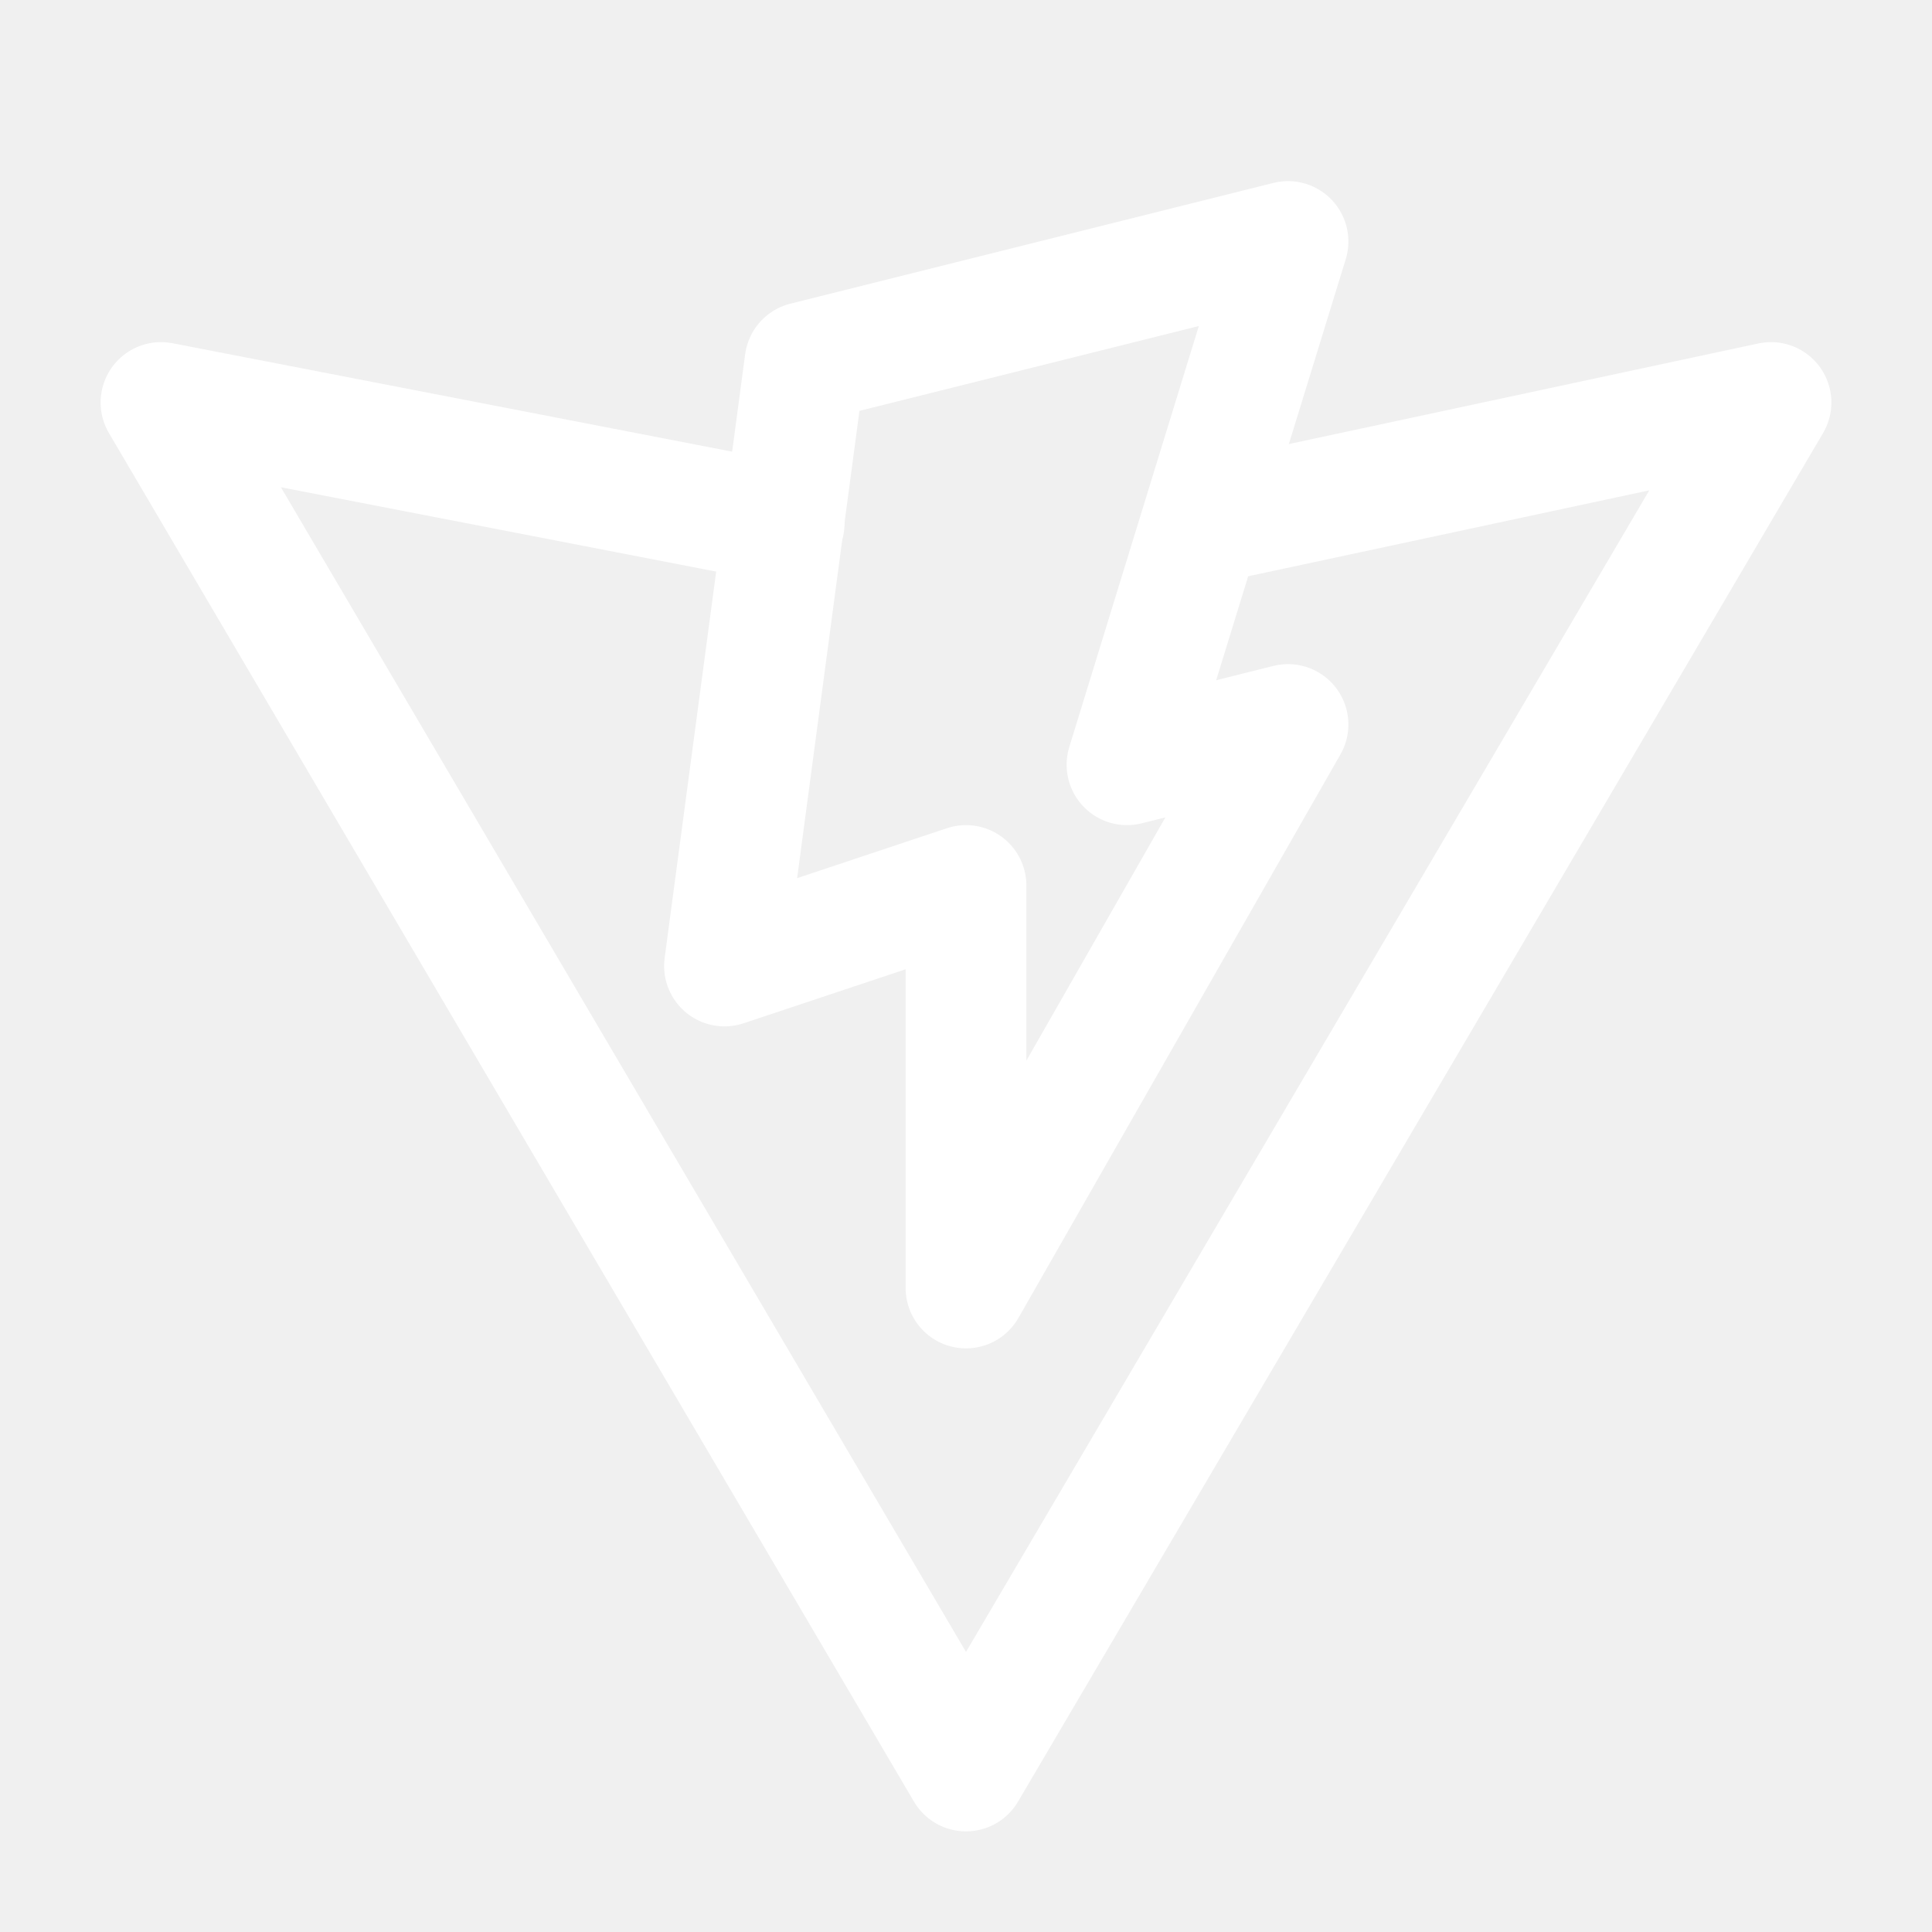
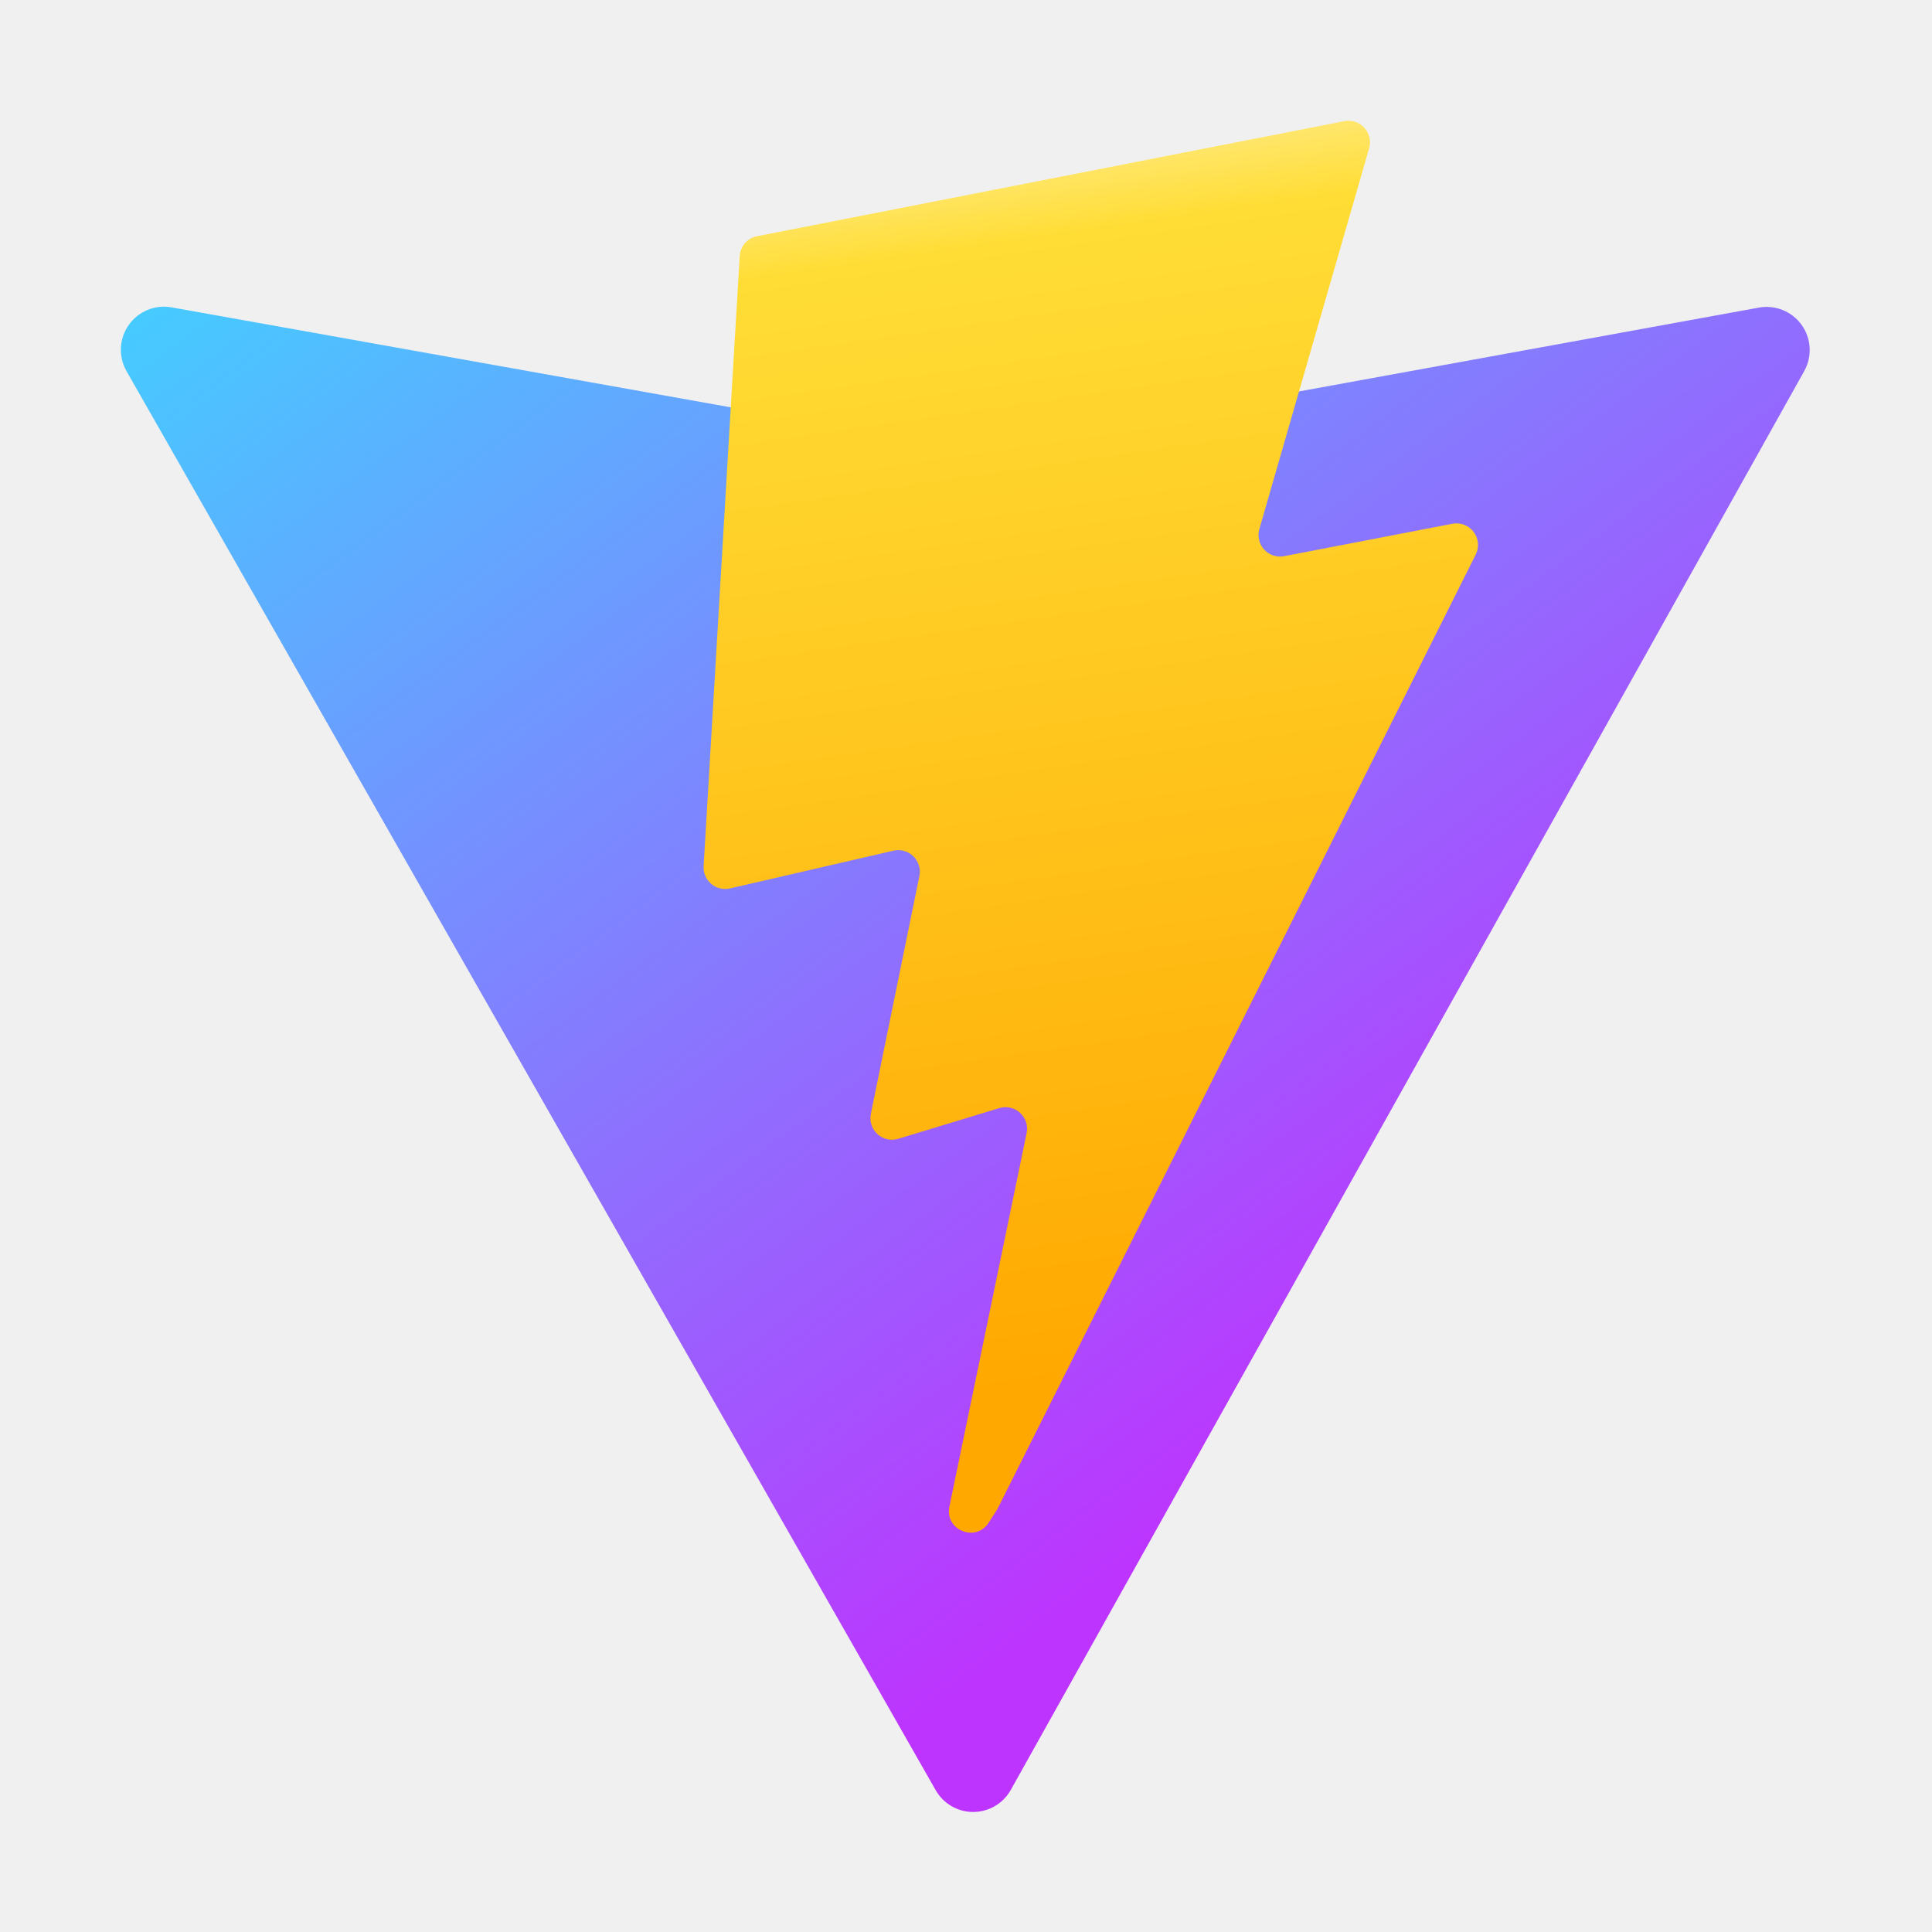
- <svg xmlns="http://www.w3.org/2000/svg" class="icon icon-tabler icon-tabler-brand-vite" width="130" height="130" viewBox="0 0 24 24" stroke-width="1.5" stroke="#ffffff" fill="none" stroke-linecap="round" stroke-linejoin="round">
-   <path stroke="none" d="M0 0h24v24H0z" fill="none" />
-   <path d="M10 4.5l6 -1.5l-2 6.5l2 -.5l-4 7v-5l-3 1z" />
-   <path d="M15 6.5l7 -1.5l-10 17l-10 -17l7.741 1.5" />
+ <svg xmlns="http://www.w3.org/2000/svg" width="1em" height="1em" viewBox="0 0 32 32">
+   <g fill="none">
+     <path fill="url(#vscodeIconsFileTypeVite0)" d="m29.884 6.146l-13.142 23.5a.714.714 0 0 1-1.244.005L2.096 6.148a.714.714 0 0 1 .746-1.057l13.156 2.352a.714.714 0 0 0 .253 0l12.881-2.348a.714.714 0 0 1 .752 1.05z" />
+     <path fill="url(#vscodeIconsFileTypeVite1)" d="M22.264 2.007L12.54 3.912a.357.357 0 0 0-.288.33l-.598 10.104a.357.357 0 0 0 .437.369l2.707-.625a.357.357 0 0 1 .43.42l-.804 3.939a.357.357 0 0 0 .454.413l1.672-.508a.357.357 0 0 1 .454.414l-1.279 6.187c-.08.387.435.598.65.267l.143-.222l7.925-15.815a.357.357 0 0 0-.387-.51l-2.787.537a.357.357 0 0 1-.41-.45l1.818-6.306a.357.357 0 0 0-.412-.45" />
+     <defs>
+       <linearGradient id="vscodeIconsFileTypeVite0" x1="6" x2="235" y1="33" y2="344" gradientTransform="translate(1.34 1.894)scale(.07142)" gradientUnits="userSpaceOnUse">
+         <stop stop-color="#41d1ff" />
+         <stop offset="1" stop-color="#bd34fe" />
+       </linearGradient>
+       <linearGradient id="vscodeIconsFileTypeVite1" x1="194.651" x2="236.076" y1="8.818" y2="292.989" gradientTransform="translate(1.34 1.894)scale(.07142)" gradientUnits="userSpaceOnUse">
+         <stop stop-color="#ffea83" />
+         <stop offset=".083" stop-color="#ffdd35" />
+         <stop offset="1" stop-color="#ffa800" />
+       </linearGradient>
+     </defs>
+   </g>
</svg>
